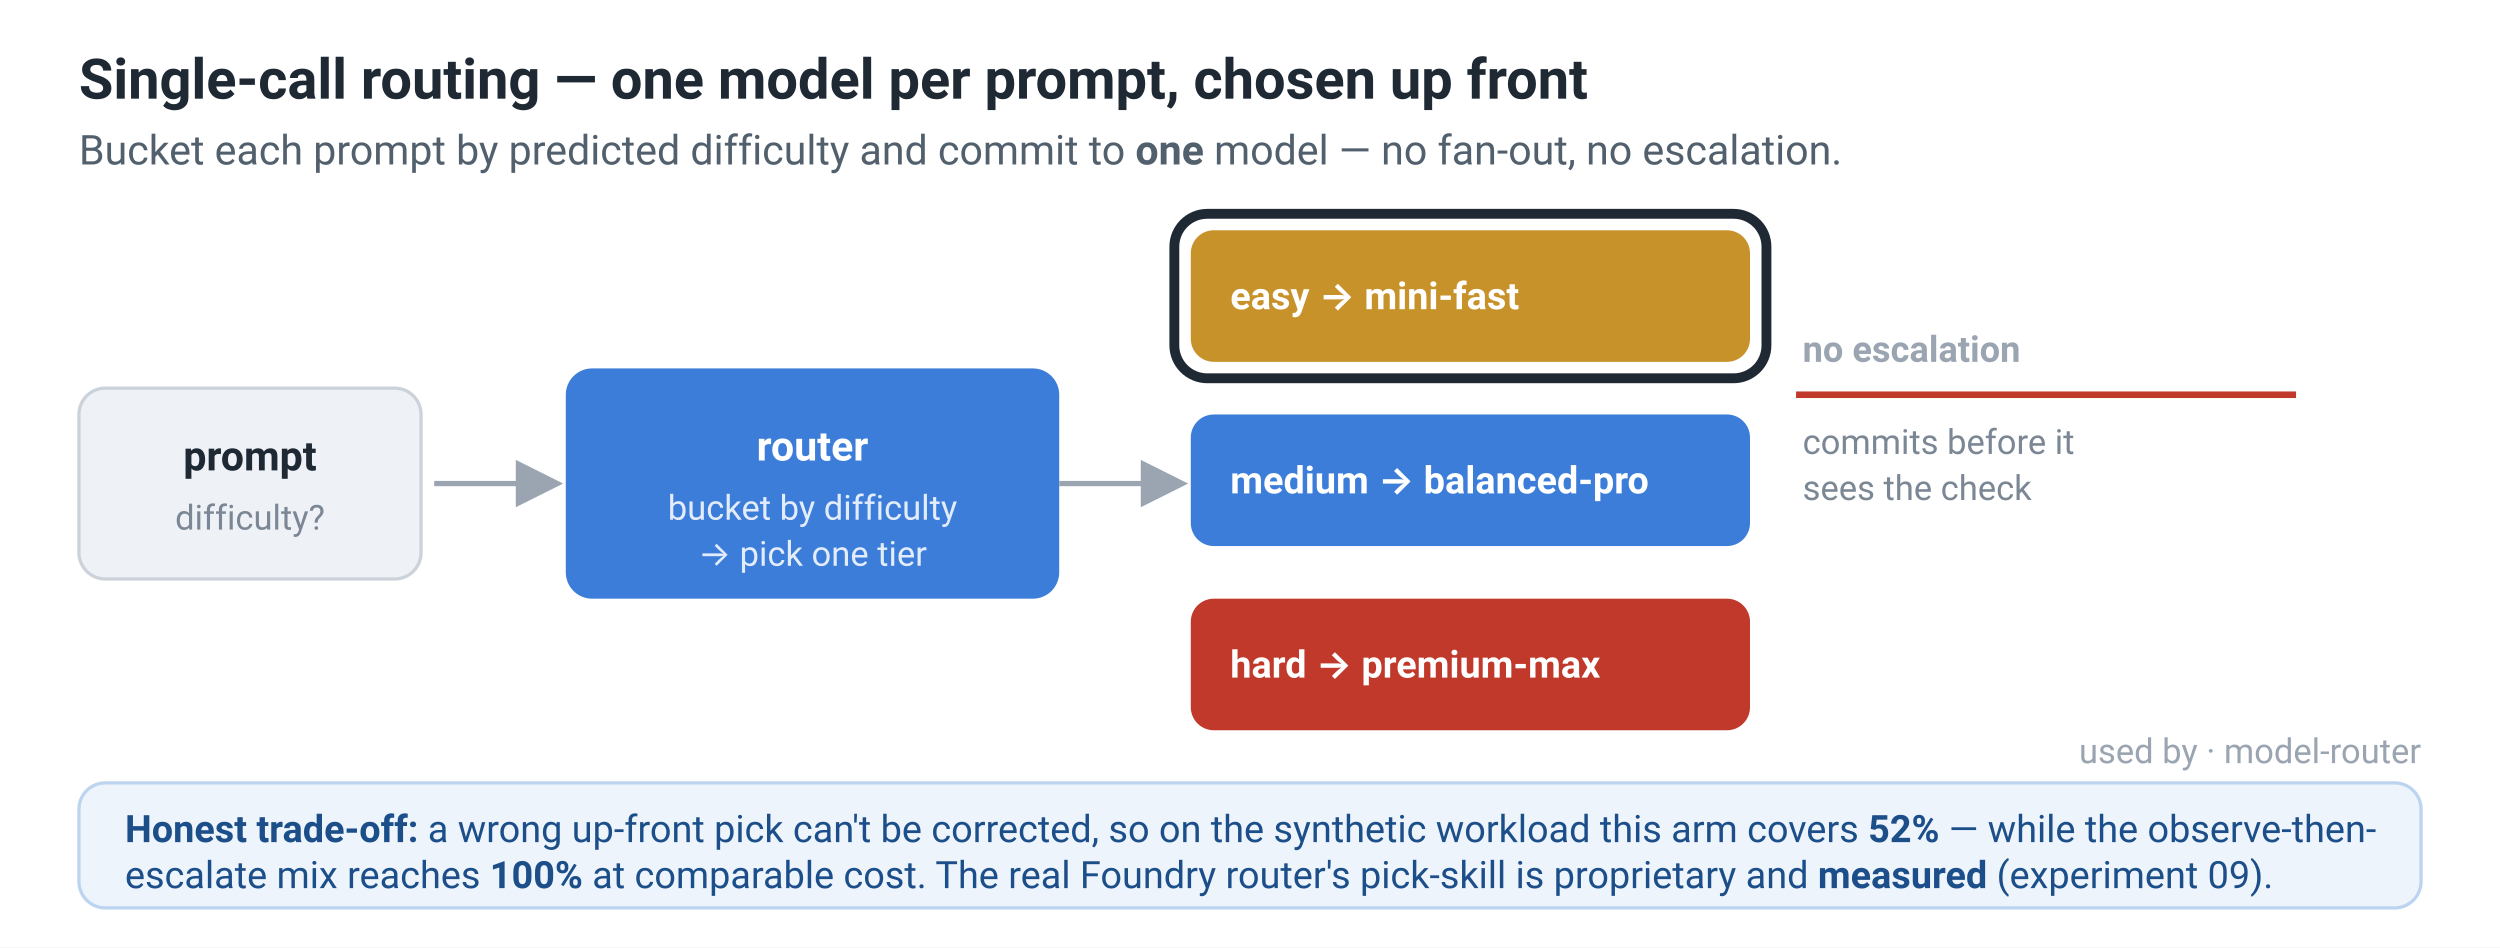
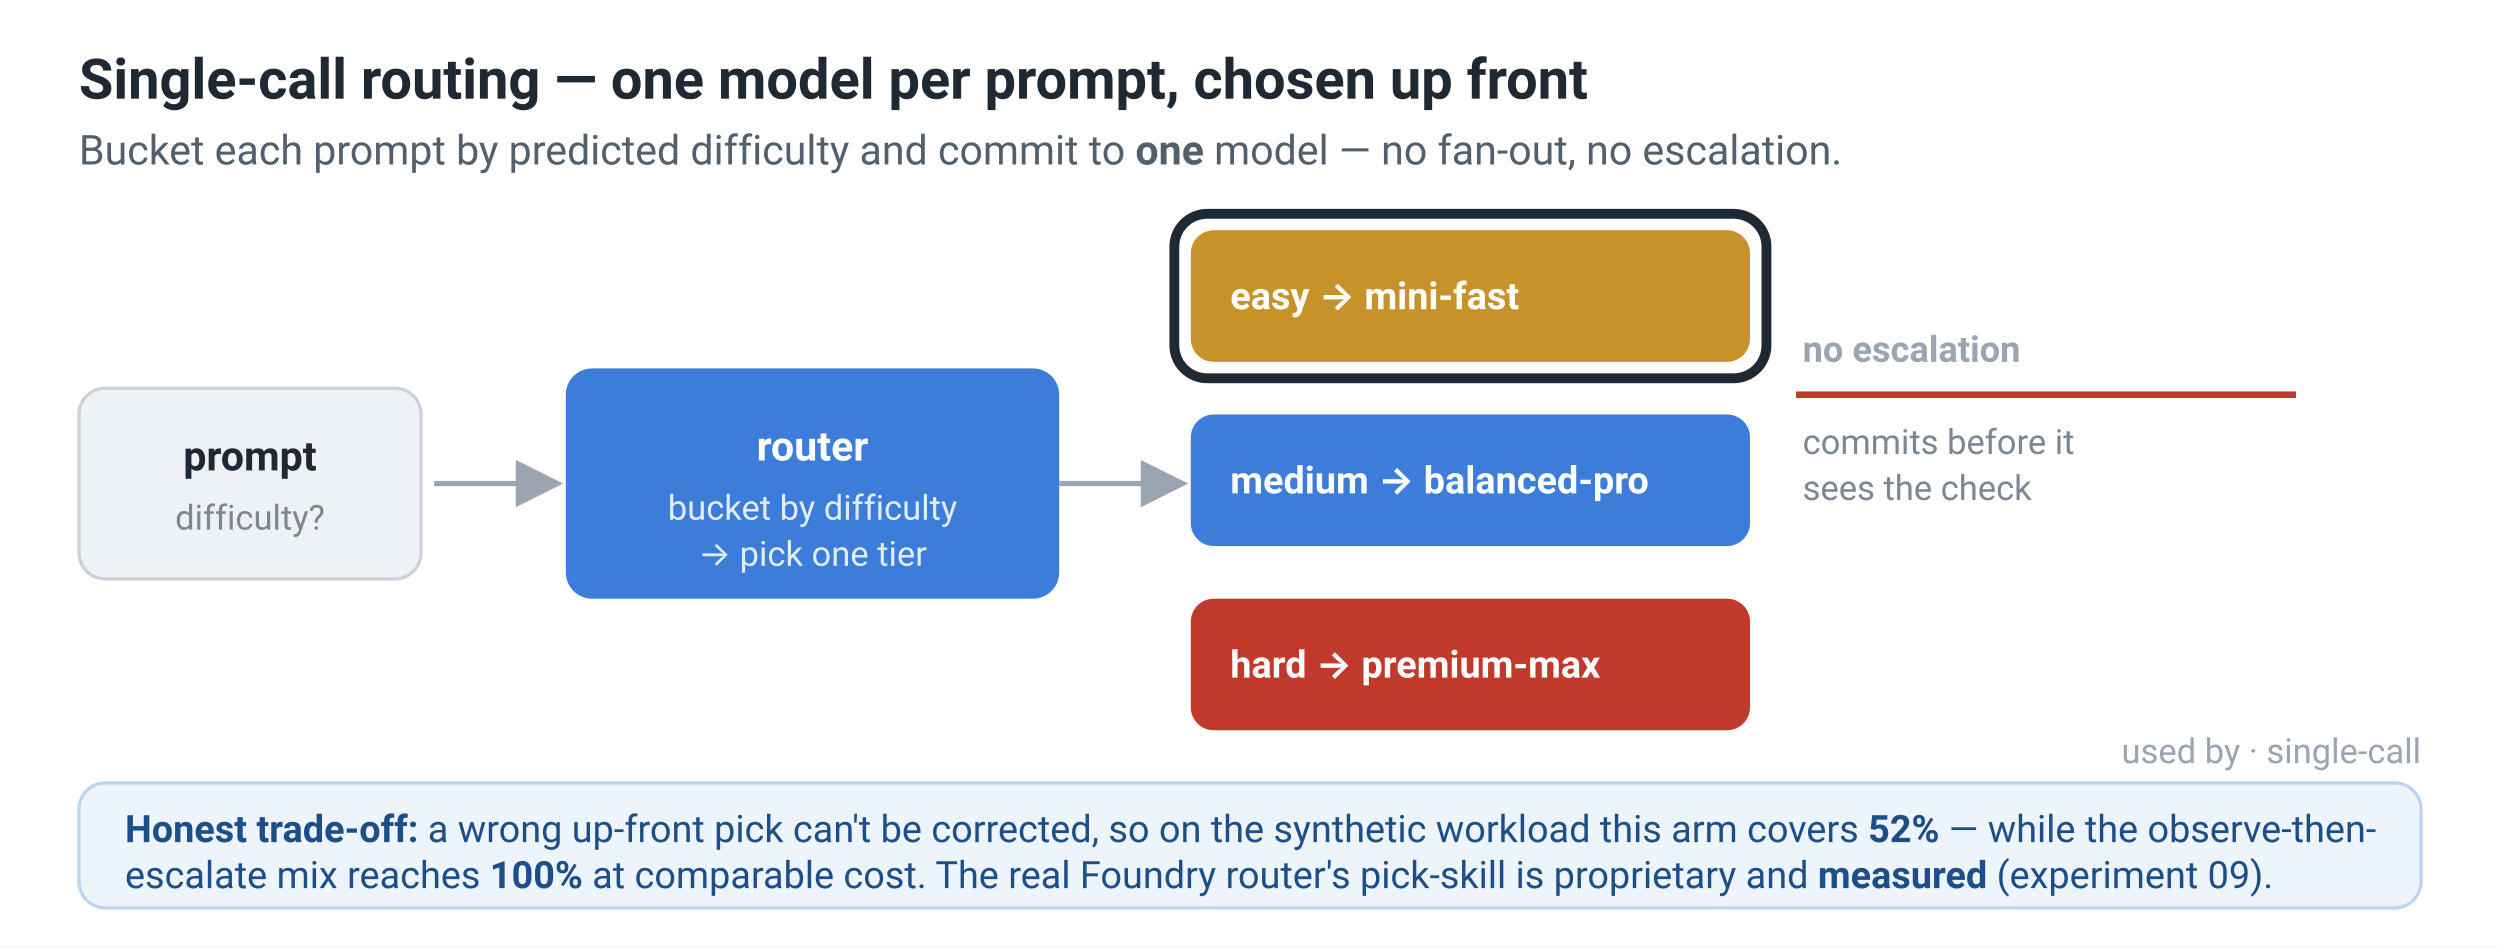
<svg xmlns="http://www.w3.org/2000/svg" width="760" height="288" viewBox="0 0 760 288" font-family="-apple-system, BlinkMacSystemFont, 'Segoe UI', Roboto, sans-serif" role="img" aria-label="Single-call routing: pick one model per prompt up front by difficulty tier, with no escalation, so coverage drops when the up-front pick is wrong">
  <rect x="0" y="0" width="760" height="288" fill="#ffffff" />
  <text x="24" y="30" font-size="17" font-weight="700" fill="#1f2933">Single-call routing — one model per prompt, chosen up front</text>
  <text x="24" y="50" font-size="12.5" fill="#52606d">Bucket each prompt by predicted difficulty and commit to <tspan font-weight="700">one</tspan> model — no fan-out, no escalation.</text>
  <defs>
    <marker id="ar3" markerWidth="9" markerHeight="9" refX="7" refY="4.5" orient="auto">
      <path d="M0,0 L9,4.5 L0,9 Z" fill="#9aa5b1" />
    </marker>
  </defs>
  <rect x="24" y="118" width="104" height="58" rx="8" fill="#eef2f7" stroke="#cbd2d9" />
  <text x="76" y="143" font-size="12.5" font-weight="700" fill="#1f2933" text-anchor="middle">prompt</text>
  <text x="76" y="161" font-size="10.5" fill="#7b8794" text-anchor="middle">difficulty?</text>
  <line x1="132" y1="147" x2="168" y2="147" stroke="#9aa5b1" stroke-width="1.6" marker-end="url(#ar3)" />
  <rect x="172" y="112" width="150" height="70" rx="8" fill="#3b7dd8" />
  <text x="247" y="140" font-size="12.5" font-weight="700" fill="#ffffff" text-anchor="middle">router</text>
  <text x="247" y="158" font-size="10.5" fill="#e3ecfa" text-anchor="middle">bucket by difficulty</text>
  <text x="247" y="172" font-size="10.5" fill="#e3ecfa" text-anchor="middle">→ pick one tier</text>
  <line x1="322" y1="147" x2="358" y2="147" stroke="#9aa5b1" stroke-width="1.6" marker-end="url(#ar3)" />
  <rect x="362" y="70" width="170" height="40" rx="7" fill="#c8922b" />
  <text x="374" y="94" font-size="11.5" font-weight="700" fill="#ffffff">easy → mini-fast</text>
  <rect x="362" y="126" width="170" height="40" rx="7" fill="#3b7dd8" />
  <text x="374" y="150" font-size="11.5" font-weight="700" fill="#ffffff">medium → balanced-pro</text>
  <rect x="362" y="182" width="170" height="40" rx="7" fill="#c0392b" />
  <text x="374" y="206" font-size="11.5" font-weight="700" fill="#ffffff">hard → premium-max</text>
  <rect x="357" y="65" width="180" height="50" rx="10" fill="none" stroke="#1f2933" stroke-width="3">
    <animate attributeName="y" dur="6s" repeatCount="indefinite" calcMode="discrete" keyTimes="0;0.2;0.5;0.8;1" values="65;177;121;65;65" />
  </rect>
  <g transform="translate(548,110)">
    <text x="0" y="0" font-size="11" font-weight="700" fill="#9aa5b1">no escalation</text>
    <line x1="-2" y1="10" x2="150" y2="10" stroke="#c0392b" stroke-width="2" />
    <text x="0" y="28" font-size="10.5" fill="#7b8794">commits before it</text>
    <text x="0" y="42" font-size="10.5" fill="#7b8794">sees the check</text>
  </g>
  <rect x="24" y="238" width="712" height="38" rx="8" fill="#eef4fb" stroke="#bcd4f0" />
  <text x="38" y="256" font-size="11.5" fill="#1c4f8a">
    <tspan font-weight="700">Honest trade-off:</tspan> a wrong up-front pick can't be corrected, so on the synthetic workload this arm covers <tspan font-weight="700">52%</tspan> — while the observe-then-</text>
  <text x="38" y="270" font-size="11.5" fill="#1c4f8a">escalate mix reaches <tspan font-weight="700">100%</tspan> at comparable cost. The real Foundry router's pick-skill is proprietary and <tspan font-weight="700">measured</tspan> (experiment 09).</text>
-   <text x="736" y="232" font-size="10.5" fill="#9aa5b1" text-anchor="end">used by · model-router</text>
+   <text x="736" y="232" font-size="10.5" fill="#9aa5b1" text-anchor="end">used by · single-call</text>
</svg>
